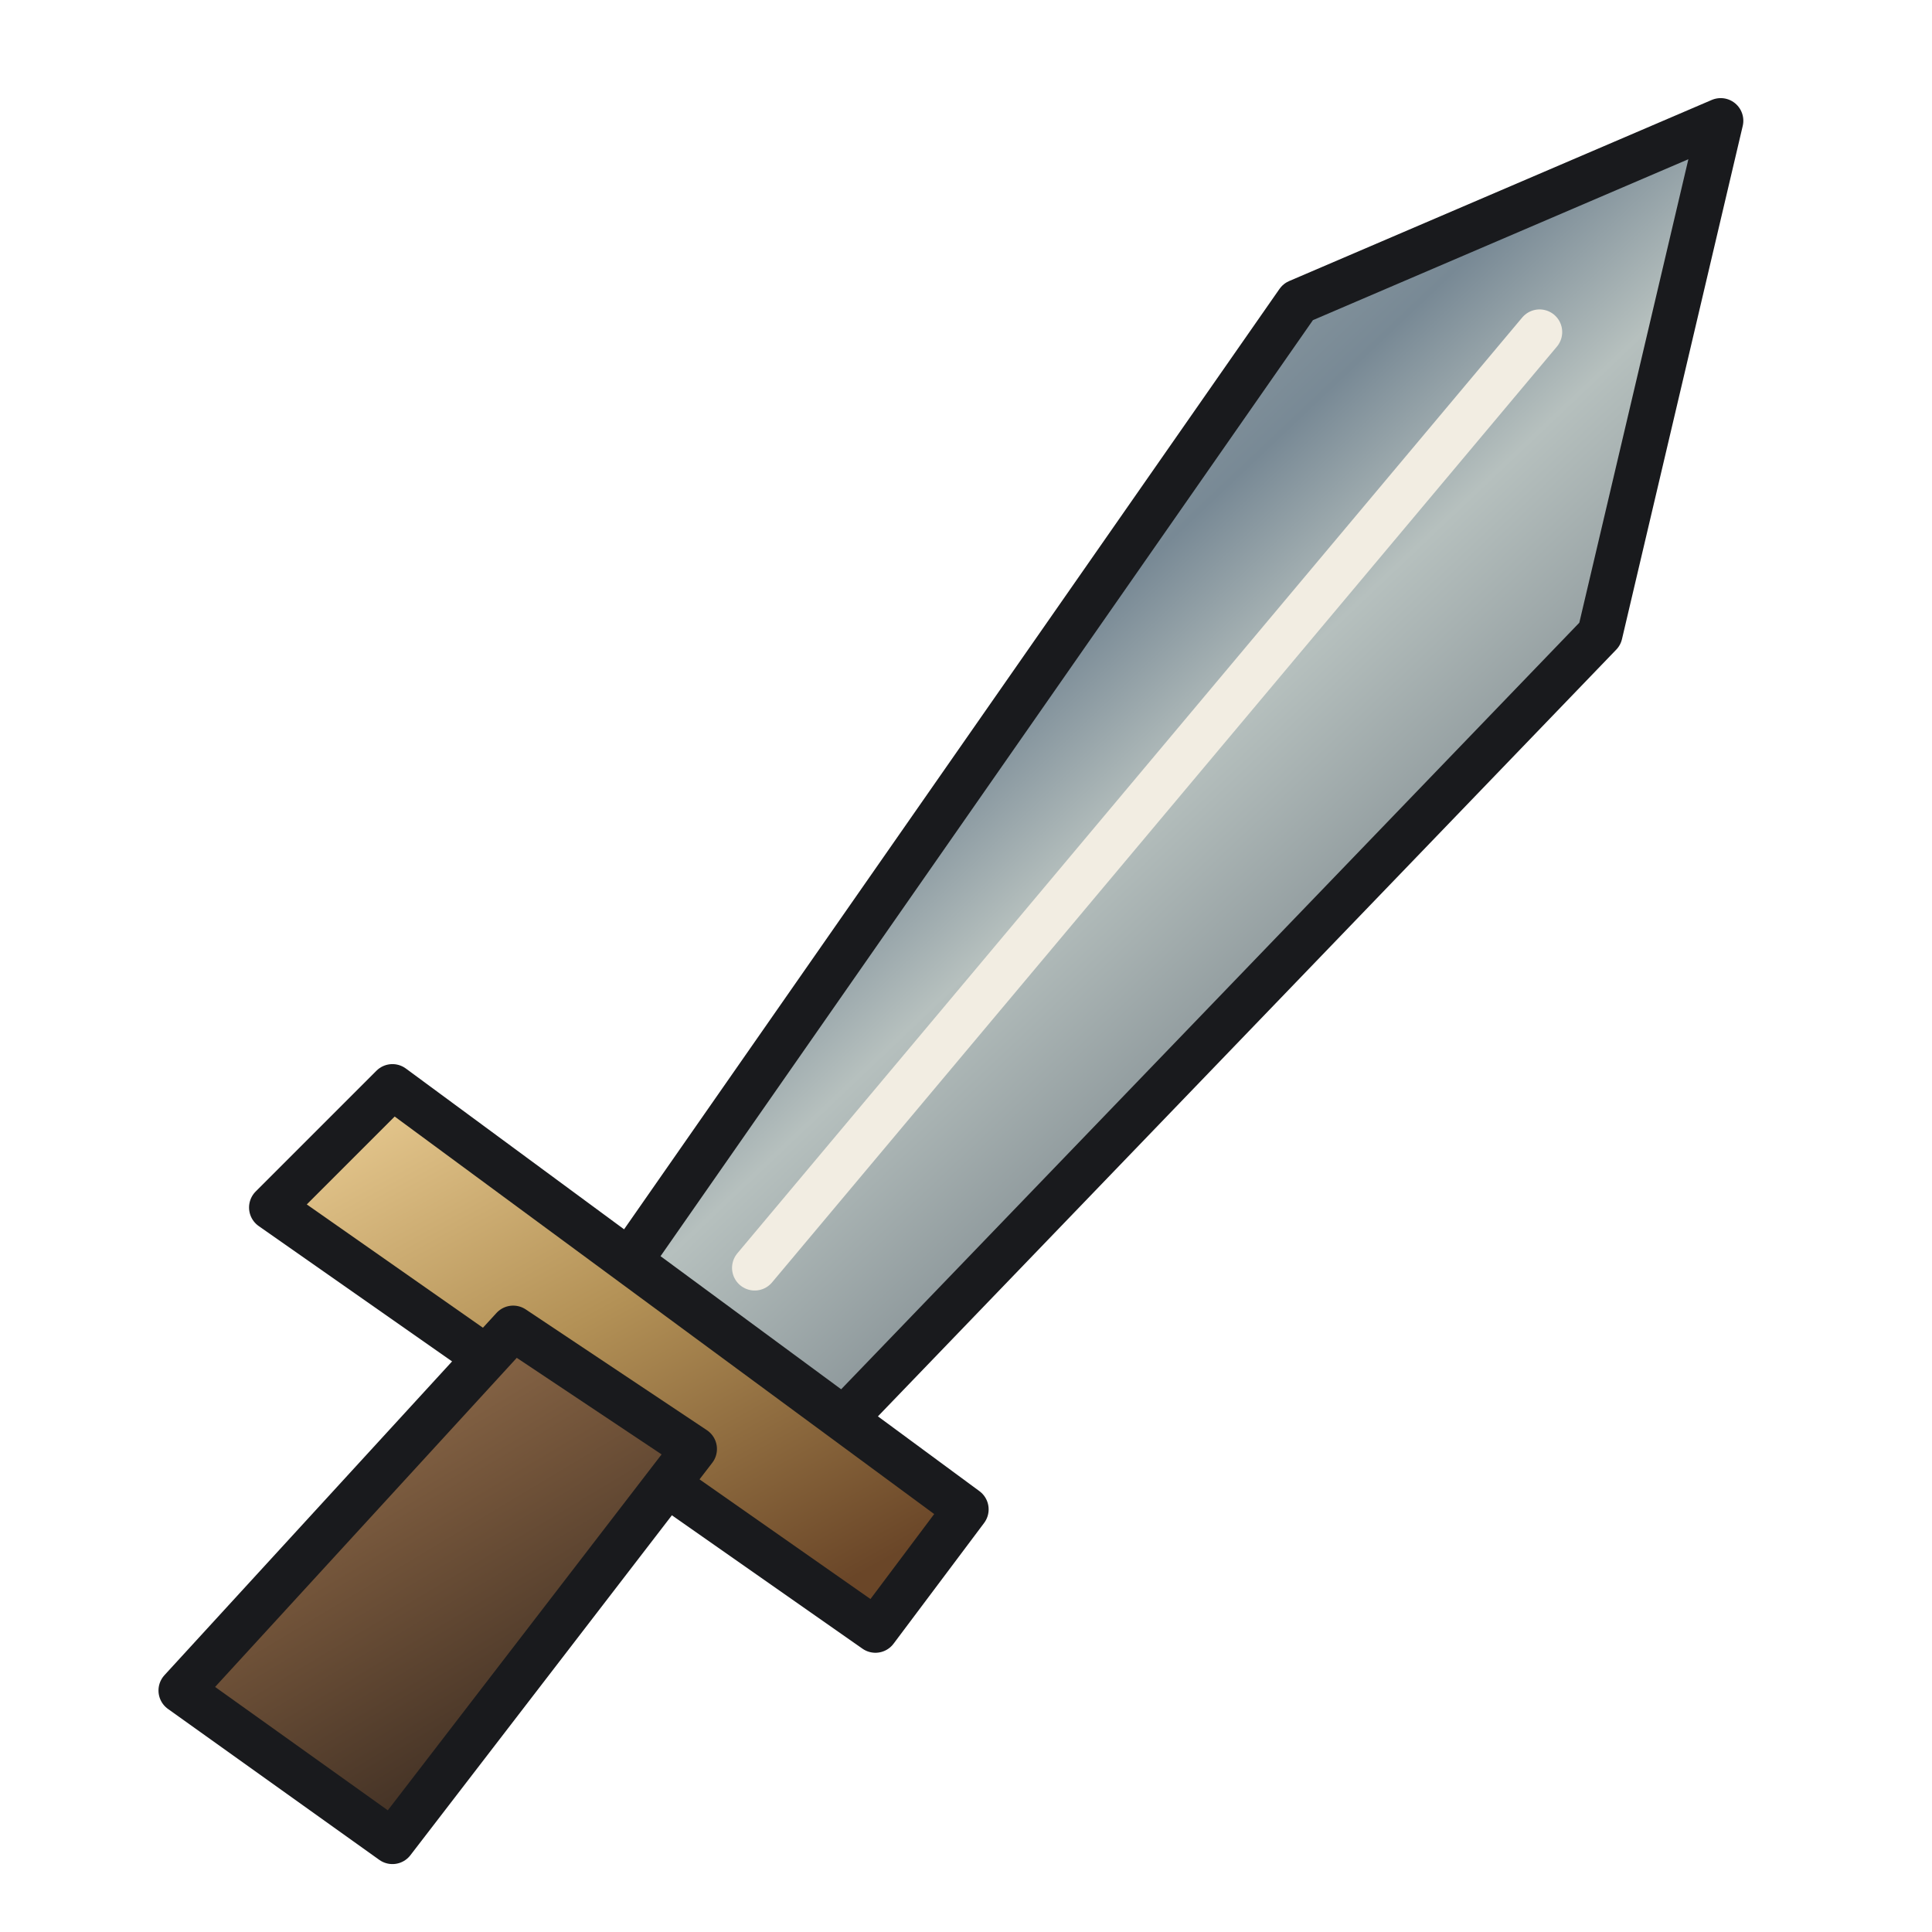
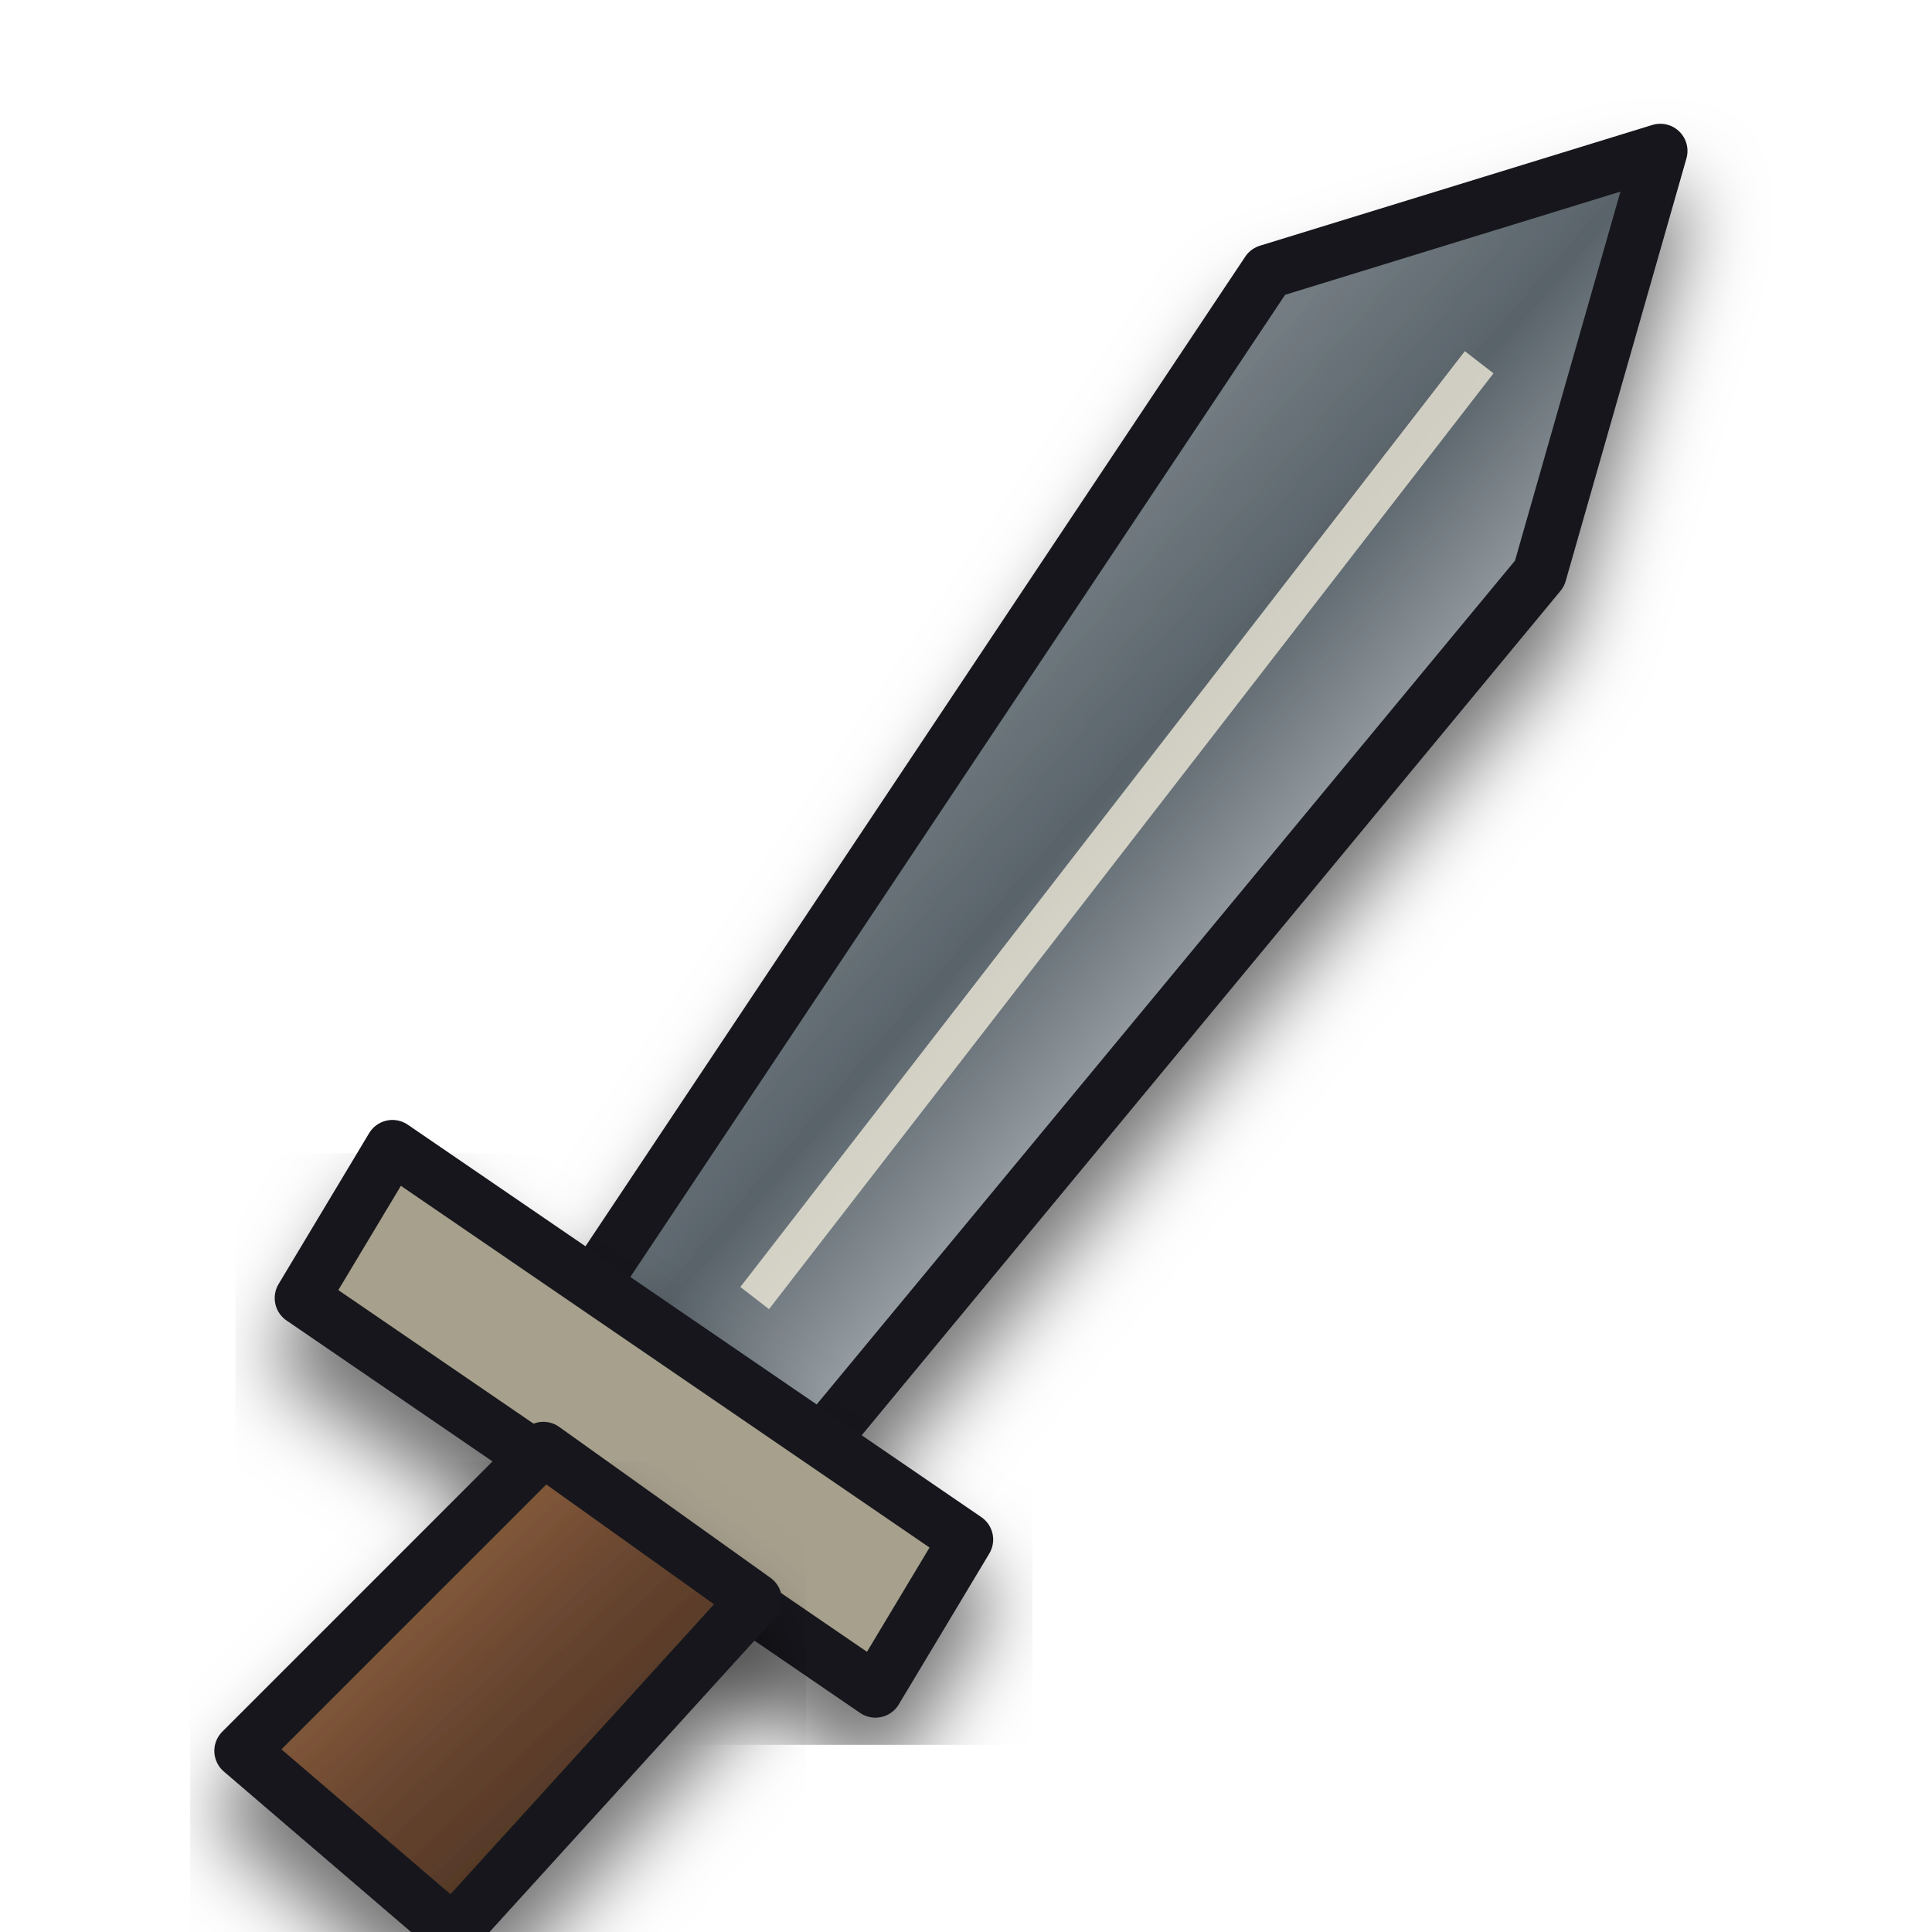
<svg xmlns="http://www.w3.org/2000/svg" viewBox="0 0 64 64" role="img">
  <defs>
-     <linearGradient id="metal" x2=".8" y2="1">
-       <stop stop-color="#d1d5cb" />
-       <stop offset=".44" stop-color="#788995" />
-       <stop offset=".55" stop-color="#b6c0be" />
-       <stop offset="1" stop-color="#394553" />
+     <linearGradient id="metal" x1="0" y1="0" x2="1" y2="1">
+       <stop stop-color="#d4d9dc" />
+       <stop offset=".5" stop-color="#59636a" />
+       <stop offset=".72" stop-color="#d4d9dc" />
+       <stop offset="1" stop-color="#252a2d" />
    </linearGradient>
-     <linearGradient id="gold" x2=".7" y2="1">
-       <stop stop-color="#f0d39a" />
-       <stop offset=".5" stop-color="#b39156" />
-       <stop offset="1" stop-color="#6a4628" />
+     <linearGradient id="wood" x1="0" y1="0" x2="1" y2="1">
+       <stop stop-color="#b17b4e" />
+       <stop offset=".5" stop-color="#68452f" />
+       <stop offset="1" stop-color="#2f2019" />
    </linearGradient>
-     <linearGradient id="leather" x2=".6" y2="1">
-       <stop stop-color="#a57e58" />
-       <stop offset=".5" stop-color="#715339" />
-       <stop offset="1" stop-color="#372920" />
-     </linearGradient>
-     <linearGradient id="cloth" x2="1" y2="1">
-       <stop stop-color="#8eaa86" />
-       <stop offset="1" stop-color="#252b30" />
-     </linearGradient>
-     <linearGradient id="gem" x2="1" y2="1">
-       <stop stop-color="#eff2d8" />
-       <stop offset=".3" stop-color="#8eaa86" />
-       <stop offset="1" stop-color="#243e43" />
-     </linearGradient>
-     <linearGradient id="bone" x2="1" y2="1">
-       <stop stop-color="#f0e2ba" />
-       <stop offset="1" stop-color="#958363" />
-     </linearGradient>
-     <linearGradient id="leaf" x2="1" y2="1">
-       <stop stop-color="#a4b47c" />
-       <stop offset="1" stop-color="#3d5540" />
-     </linearGradient>
+     <radialGradient id="gem">
+       <stop stop-color="#fff7d1" />
+       <stop offset=".35" stop-color="#a7a08d" />
+       <stop offset="1" stop-color="#59636a" />
+     </radialGradient>
+     <filter id="sh">
+       <feDropShadow dx="0" dy="2" stdDeviation="1.3" flood-color="#000" flood-opacity=".55" />
+     </filter>
  </defs>
-   <g fill="url(#metal)" stroke="#191a1d" stroke-width="1.5" stroke-linejoin="round" stroke-linecap="round">
-     <path d="m20 43 23-33 14-6-4 17-26 27Z" />
-     <path d="m25 42 26-31" fill="none" stroke="#f2ede2" />
-     <path d="m13 36 19 14-3 4-20-14Z" fill="url(#gold)" />
-     <path d="m17 44 6 4-10 13-7-5Z" fill="url(#leather)" />
+   <g>
+     <path d="M18 45 L42 9 L55 5 L51 19 L27 48 Z" fill="url(#metal)" stroke="#17191b" stroke-width="1.8" stroke-linejoin="round" stroke-linecap="round" filter="url(#sh)" />
+     <path d="M25 43 L49 12" fill="none" stroke="#f7f1df" stroke-width="1.2" opacity=".75" />
+     <path d="M13 38 L32 51 L29 56 L10 43 Z" fill="#a7a08d" stroke="#17191b" stroke-width="1.8" stroke-linejoin="round" stroke-linecap="round" filter="url(#sh)" />
+     <path d="M18 48 L25 53 L15 64 L8 58 Z" fill="url(#wood)" stroke="#17191b" stroke-width="1.8" stroke-linejoin="round" stroke-linecap="round" filter="url(#sh)" />
  </g>
</svg>
